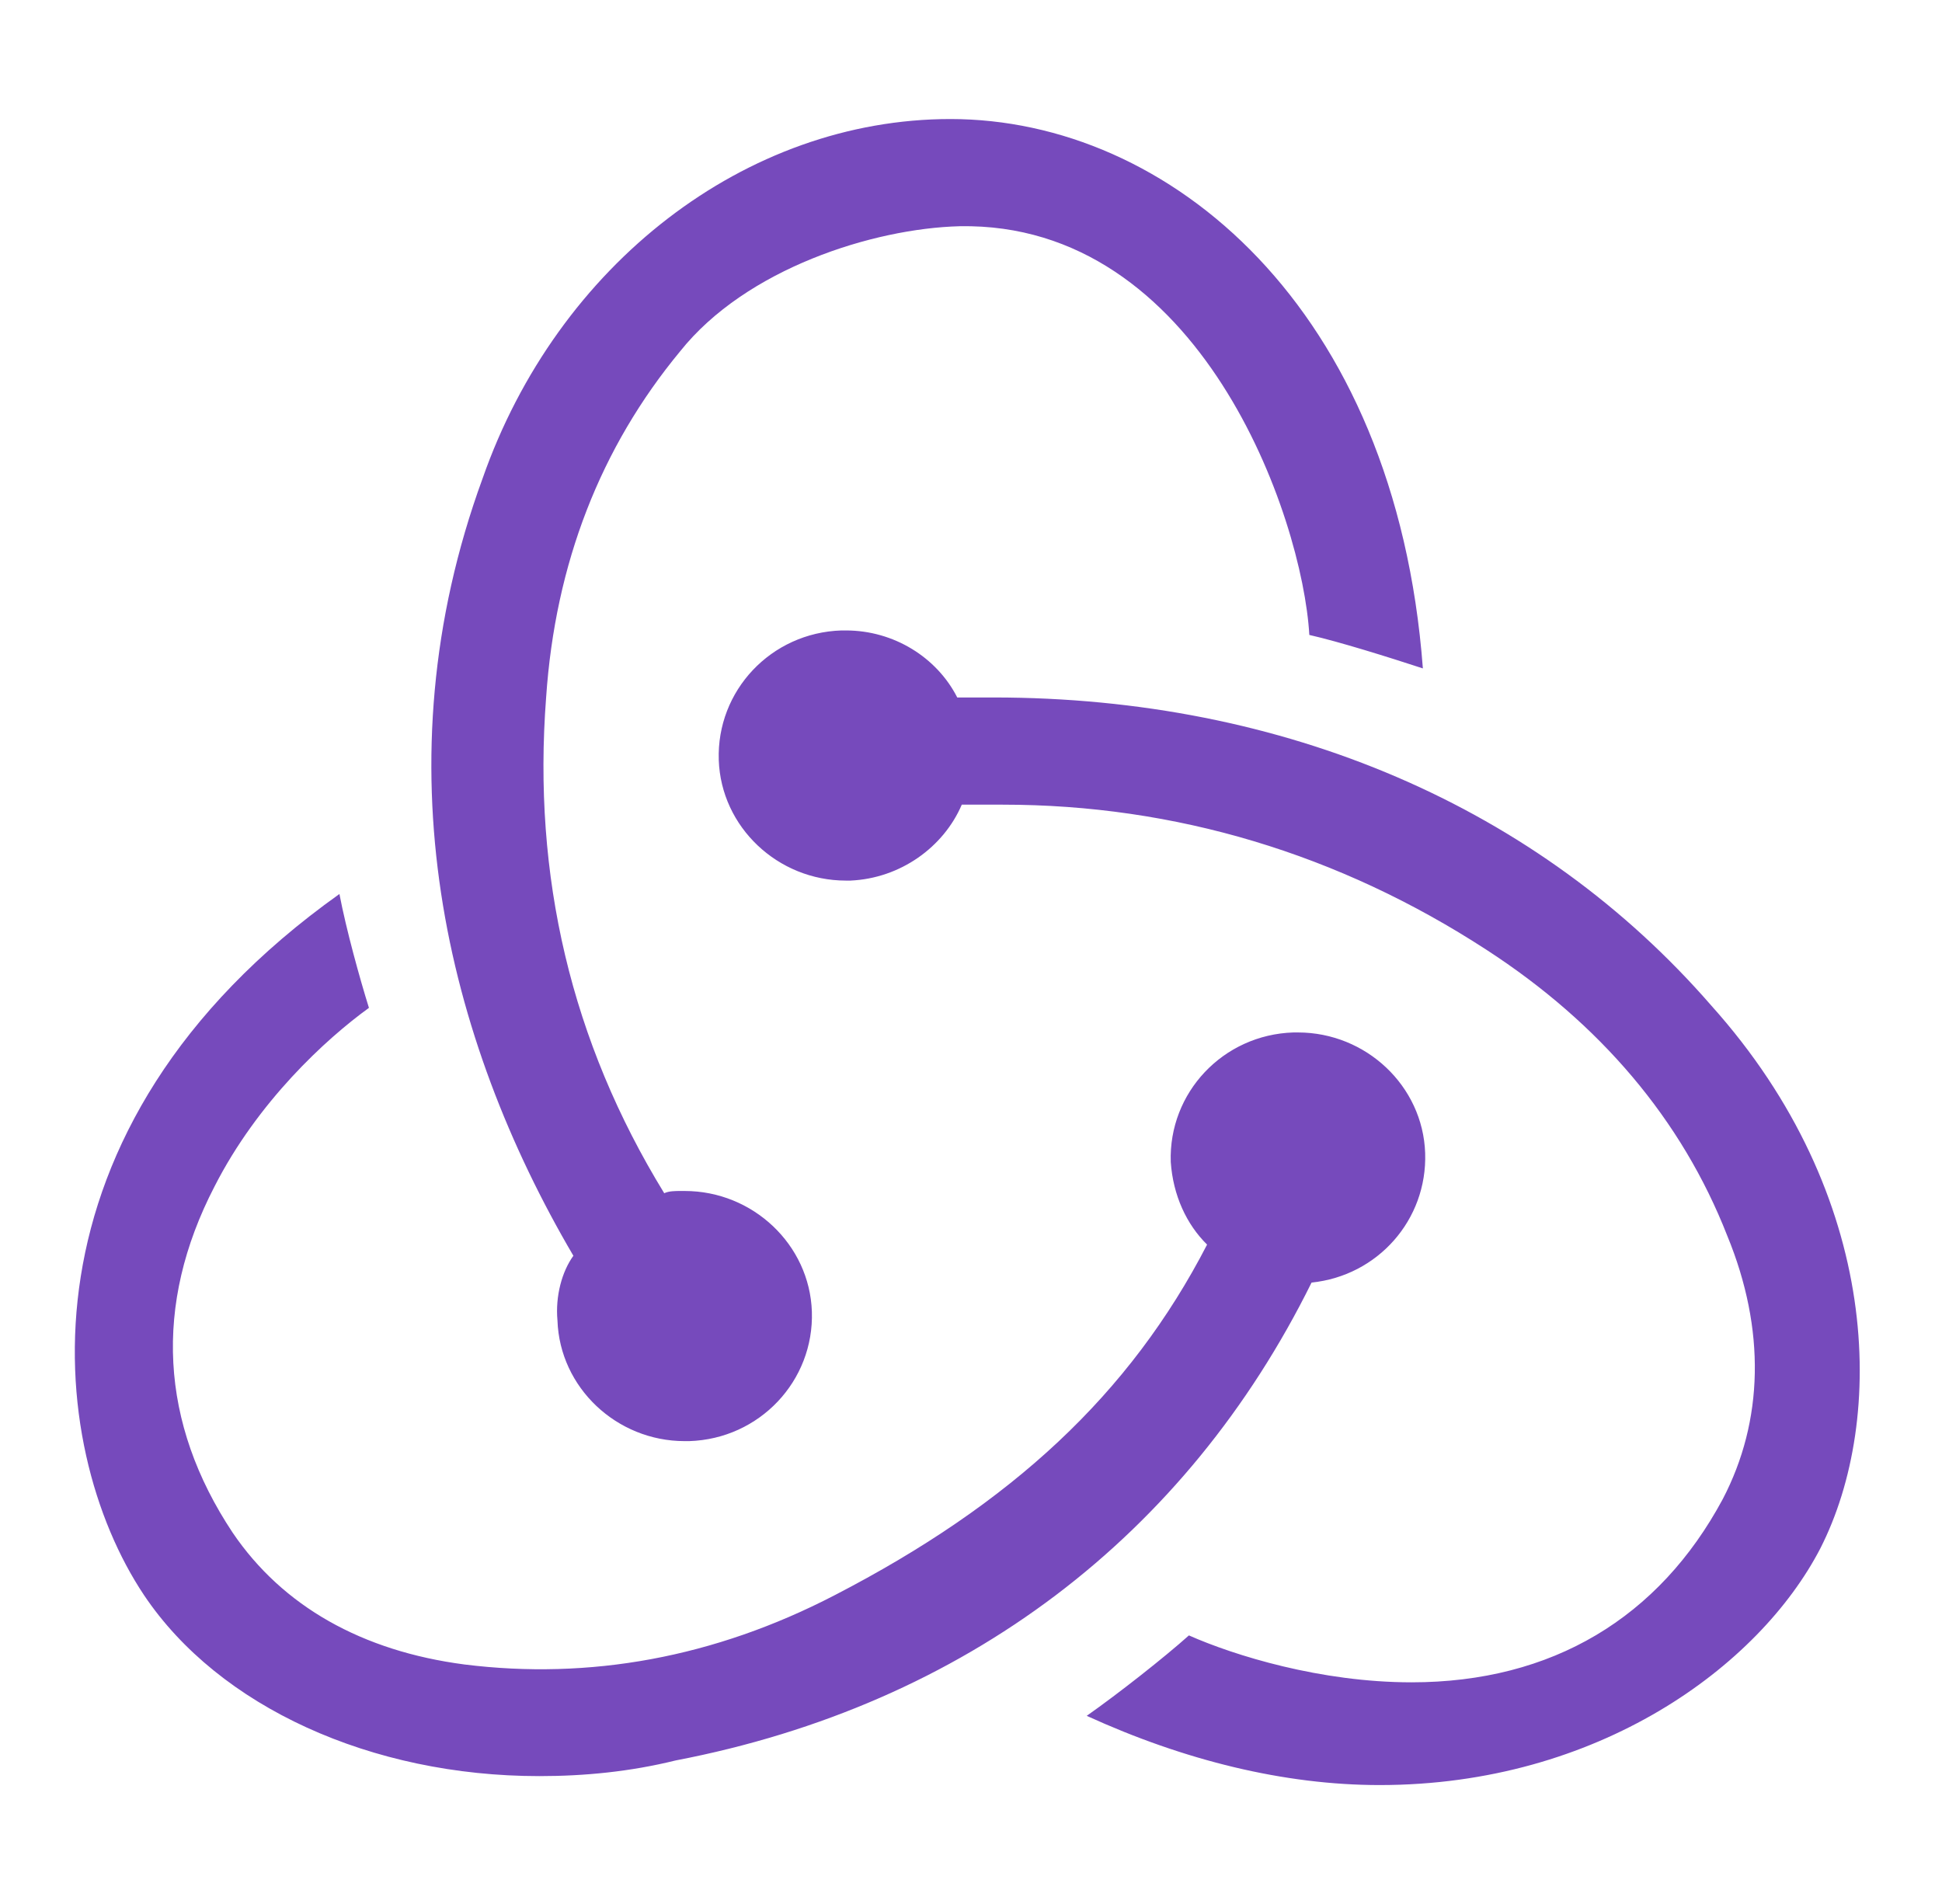
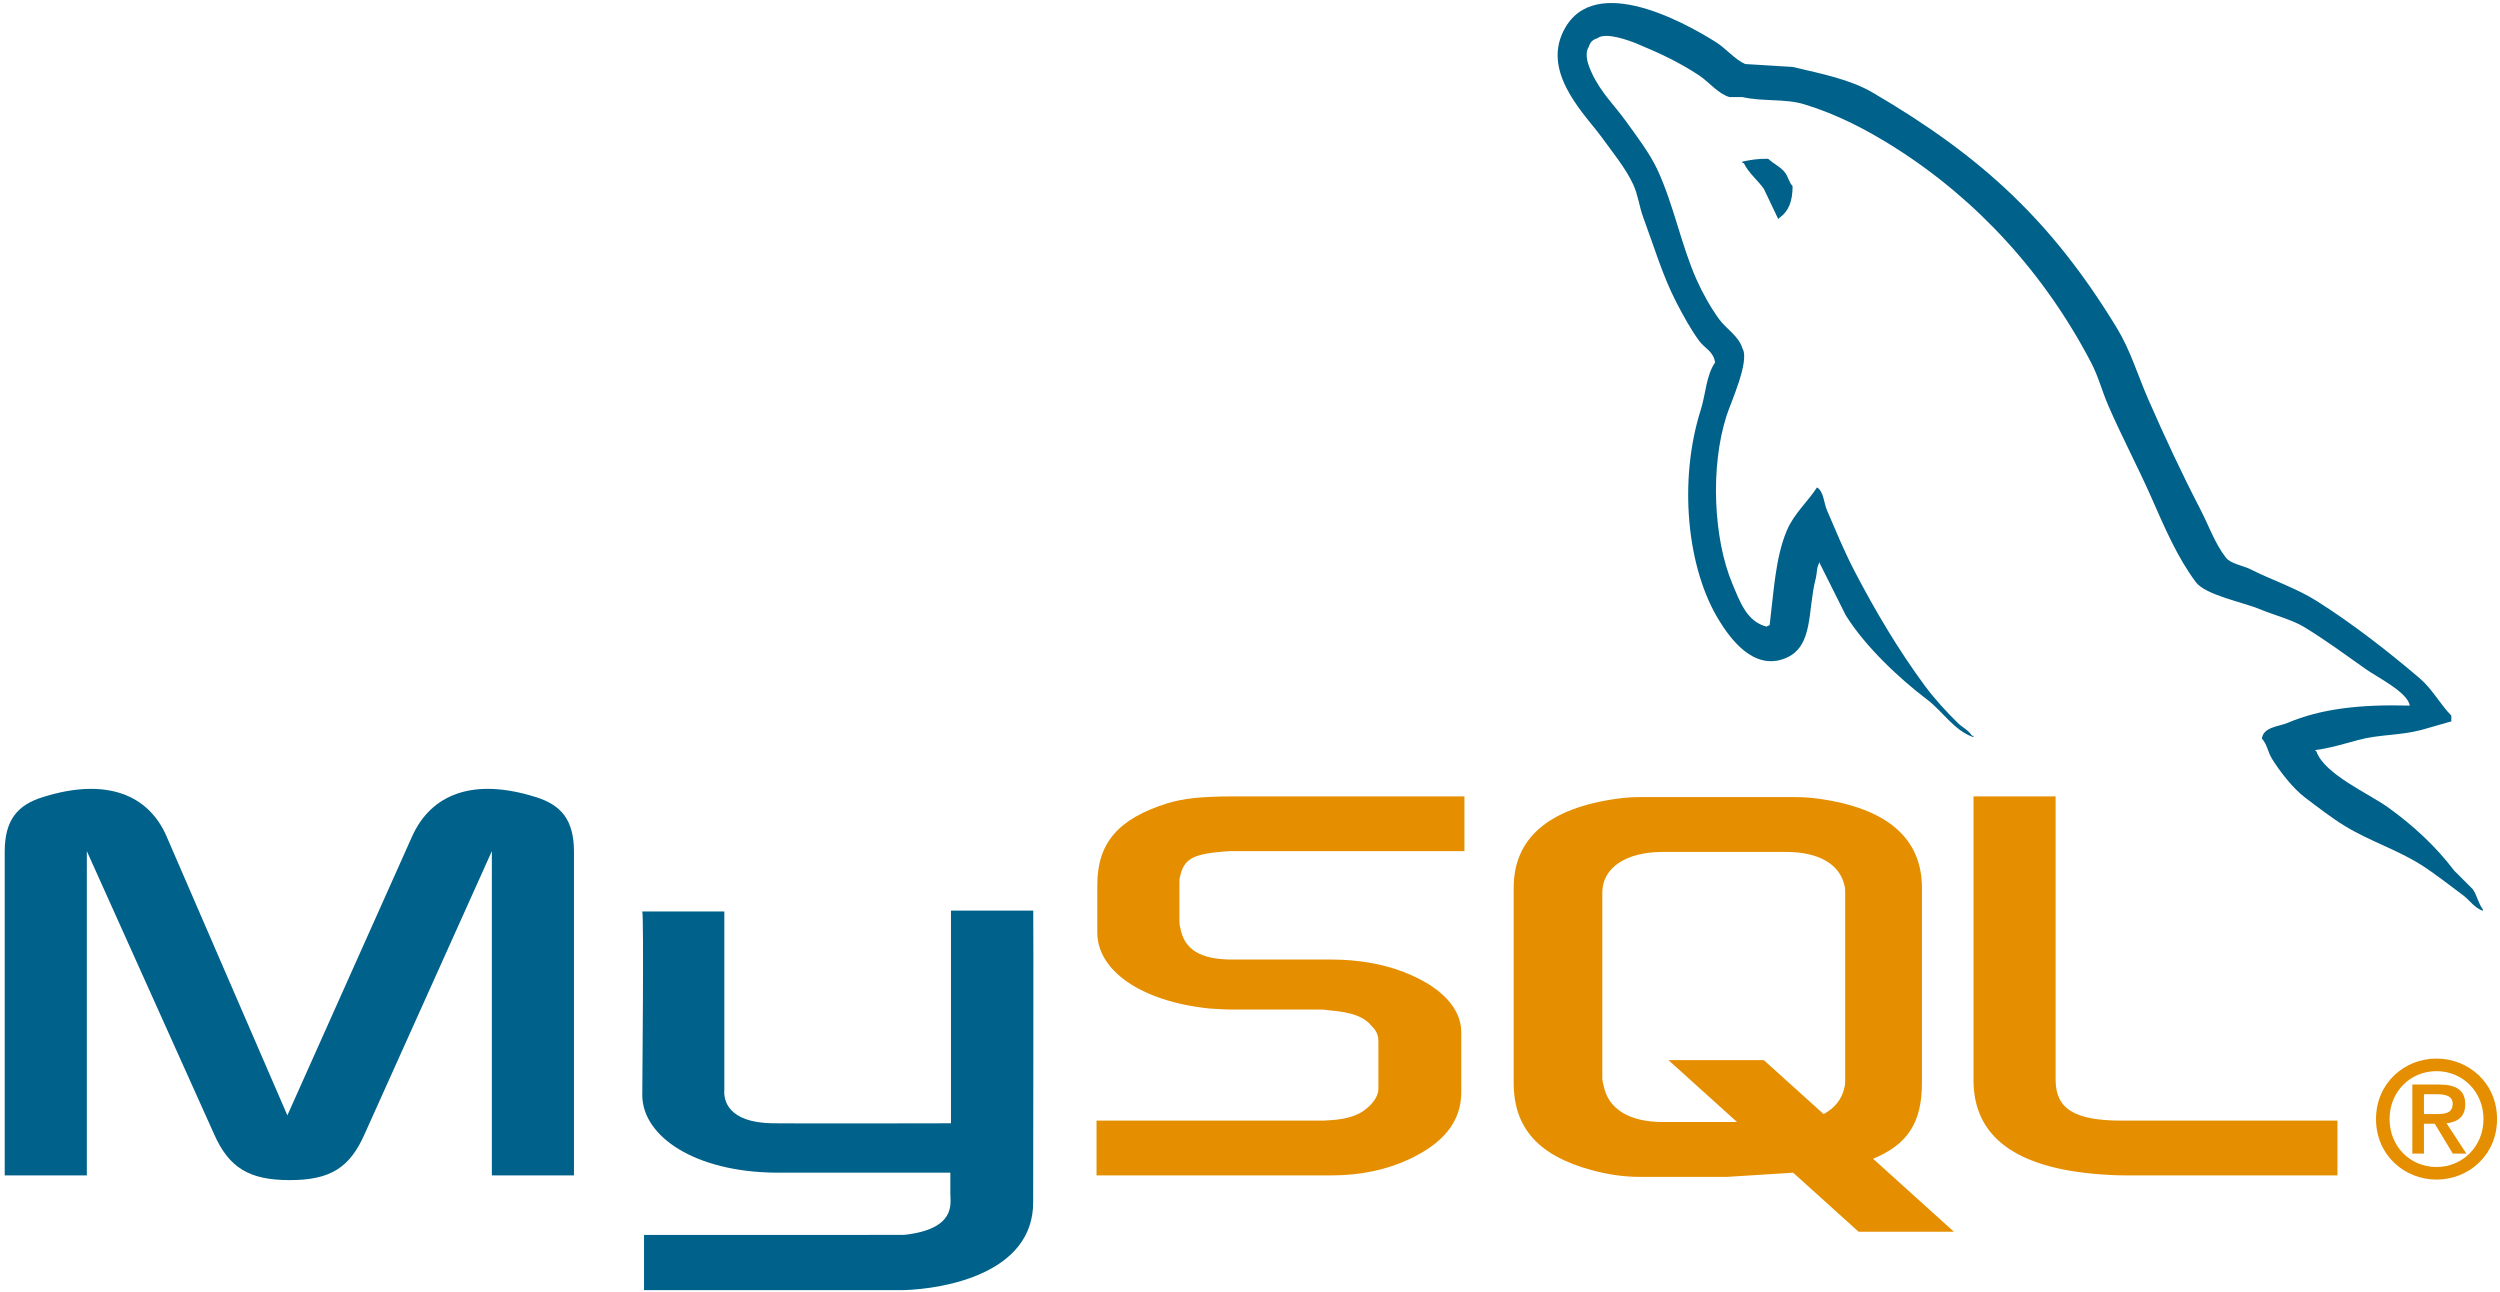
- <svg xmlns="http://www.w3.org/2000/svg" width="51" height="50" viewBox="0 0 51 50" fill="none">
-   <path d="M34.444 33.681C36.174 33.505 37.486 32.039 37.427 30.279C37.367 28.52 35.876 27.113 34.086 27.113H33.967C32.118 27.171 30.686 28.696 30.746 30.514C30.806 31.394 31.163 32.156 31.7 32.684C29.672 36.613 26.57 39.487 21.918 41.892C18.756 43.533 15.476 44.12 12.195 43.71C9.51 43.358 7.423 42.185 6.11 40.249C4.201 37.376 4.023 34.267 5.633 31.159C6.767 28.931 8.556 27.288 9.689 26.467C9.451 25.705 9.093 24.415 8.914 23.477C0.265 29.634 1.159 37.962 3.784 41.892C5.752 44.824 9.749 46.642 14.163 46.642C15.356 46.642 16.549 46.525 17.742 46.231C25.378 44.765 31.164 40.308 34.444 33.681ZM44.943 26.409C40.409 21.189 33.728 18.316 26.093 18.316H25.139C24.602 17.26 23.469 16.556 22.216 16.556H22.097C20.247 16.615 18.816 18.14 18.876 19.958C18.935 21.717 20.426 23.125 22.216 23.125H22.335C23.648 23.066 24.781 22.245 25.258 21.131H26.332C30.865 21.131 35.16 22.421 39.038 24.943C42.02 26.878 44.167 29.4 45.36 32.45C46.374 34.913 46.315 37.317 45.241 39.37C43.571 42.478 40.767 44.179 37.069 44.179C34.683 44.179 32.416 43.475 31.223 42.947C30.567 43.533 29.374 44.472 28.539 45.059C31.104 46.231 33.728 46.877 36.234 46.877C41.96 46.877 46.196 43.768 47.806 40.66C49.536 37.258 49.416 31.394 44.943 26.409ZM14.64 34.678C14.7 36.437 16.191 37.845 17.981 37.845H18.1C19.949 37.786 21.381 36.261 21.321 34.443C21.262 32.684 19.77 31.276 17.981 31.276H17.862C17.742 31.276 17.563 31.276 17.444 31.335C14.998 27.347 13.984 23.007 14.342 18.316C14.581 14.797 15.774 11.747 17.862 9.225C19.591 7.055 22.932 6 25.199 5.941C31.521 5.824 34.206 13.565 34.385 16.674C35.16 16.849 36.472 17.26 37.367 17.553C36.651 8.053 30.686 3.126 24.96 3.126C19.591 3.126 14.64 6.938 12.672 12.569C9.928 20.075 11.717 27.288 15.058 32.977C14.76 33.388 14.581 34.033 14.64 34.678Z" fill="#764ABC" />
+ <svg xmlns="http://www.w3.org/2000/svg" width="391pt" height="202pt" viewBox="0 0 391 202">
+   <g transform="translate(0.738281, 121.593)" style="fill:#00618a; fill-rule:nonzero; stroke:none; stroke-width:0.871; stroke-linecap:butt; stroke-linejoin:miter; stroke-dasharray:none;">
+     <path d="M0 62.235 C0 62.235 12.842 62.235 12.842 62.235 C12.842 62.235 12.842 11.524 12.842 11.524 C12.842 11.524 32.723 55.732 32.723 55.732 C35.068 61.083 38.279 62.976 44.576 62.976 C50.874 62.976 53.961 61.083 56.308 55.732 C56.308 55.732 76.188 11.524 76.188 11.524 C76.188 11.524 76.188 62.235 76.188 62.235 C76.188 62.235 89.03 62.235 89.03 62.235 C89.03 62.235 89.03 11.607 89.03 11.607 C89.03 6.668 87.054 4.28 82.98 3.046 C73.225 0 66.68 2.634 63.716 9.22 C63.716 9.22 44.206 52.85 44.206 52.85 C44.206 52.85 25.314 9.22 25.314 9.22 C22.474 2.634 15.806 0 6.051 3.046 C1.976 4.28 0 6.668 0 11.607 C0 11.607 0 62.235 0 62.235 Z" />
+   </g>
+   <g transform="translate(100.444, 142.416)" style="fill:#00618a; fill-rule:nonzero; stroke:none; stroke-width:0.871; stroke-linecap:butt; stroke-linejoin:miter; stroke-dasharray:none;">
+     <path d="M0.002 0.136 C0.002 0.136 12.84 0.136 12.84 0.136 C12.84 0.136 12.84 28.074 12.84 28.074 C12.72 29.592 13.327 33.154 20.362 33.265 C23.951 33.321 48.062 33.265 48.287 33.265 C48.287 33.265 48.287 0 48.287 0 C48.287 0 61.155 0 61.155 0 C61.214 0 61.142 45.364 61.143 45.557 C61.214 56.745 47.261 59.175 40.83 59.363 C40.83 59.363 0.281 59.363 0.281 59.363 C0.281 59.363 0.281 50.724 0.281 50.724 C0.352 50.724 40.8 50.732 40.902 50.722 C49.167 49.849 48.191 45.741 48.19 44.358 C48.19 44.358 48.19 40.99 48.19 40.99 C48.19 40.99 20.895 40.99 20.895 40.99 C8.196 40.873 0.109 35.331 0.009 28.955 C0 28.364 0.283 0.415 0.002 0.136 Z" />
+   </g>
+   <g transform="translate(171.496, 124.557)" style="fill:#e48e00; fill-rule:nonzero; stroke:none; stroke-width:0.871; stroke-linecap:butt; stroke-linejoin:miter; stroke-dasharray:none;">
+     <path d="M0 59.271 C0 59.271 36.92 59.271 36.92 59.271 C41.242 59.271 45.441 58.366 48.775 56.801 C54.331 54.25 57.048 50.793 57.048 46.264 C57.048 46.264 57.048 36.88 57.048 36.88 C57.048 33.175 53.961 29.717 47.91 27.413 C44.699 26.177 40.748 25.519 36.92 25.519 C36.92 25.519 21.361 25.519 21.361 25.519 C16.176 25.519 13.706 23.955 13.089 20.498 C12.965 20.086 12.965 19.756 12.965 19.345 C12.965 19.345 12.965 13.501 12.965 13.501 C12.965 13.171 12.965 12.841 13.089 12.43 C13.706 9.796 15.065 9.054 19.633 8.643 C20.004 8.643 20.497 8.56 20.868 8.56 C20.868 8.56 57.542 8.56 57.542 8.56 C57.542 8.56 57.542 0 57.542 0 C57.542 0 21.485 0 21.485 0 C16.299 0 13.582 0.329 11.113 1.069 C3.457 3.457 0.123 7.244 0.123 13.83 C0.123 13.83 0.123 21.321 0.123 21.321 C0.123 27.084 6.668 32.023 17.657 33.175 C18.893 33.257 20.127 33.339 21.361 33.339 C21.361 33.339 34.697 33.339 34.697 33.339 C35.192 33.339 35.686 33.339 36.056 33.422 C40.131 33.752 41.859 34.492 43.095 35.974 C43.835 36.714 44.082 37.456 44.082 38.279 C44.082 38.279 44.082 45.77 44.082 45.77 C44.082 46.676 43.465 47.829 42.231 48.816 C41.119 49.804 39.267 50.463 36.797 50.628 C36.303 50.628 35.933 50.71 35.439 50.71 C35.439 50.71 0 50.71 0 50.71 C0 50.71 0 59.271 0 59.271 Z" />
+   </g>
+   <g transform="translate(308.656, 124.557)" style="fill:#e48e00; fill-rule:nonzero; stroke:none; stroke-width:0.871; stroke-linecap:butt; stroke-linejoin:miter; stroke-dasharray:none;">
+     <path d="M0 44.371 C0 53.179 6.544 58.119 19.757 59.107 C20.991 59.189 22.227 59.271 23.461 59.271 C23.461 59.271 56.925 59.271 56.925 59.271 C56.925 59.271 56.925 50.71 56.925 50.71 C56.925 50.71 23.214 50.71 23.214 50.71 C15.682 50.71 12.842 48.816 12.842 44.289 C12.842 44.289 12.842 0 12.842 0 C12.842 0 0 0 0 0 C0 0 0 44.371 0 44.371 Z" />
+   </g>
+   <g transform="translate(236.74, 124.666)" style="fill:#e48e00; fill-rule:nonzero; stroke:none; stroke-width:0.871; stroke-linecap:butt; stroke-linejoin:miter; stroke-dasharray:none;">
+     <path d="M0 44.711 C0 44.711 0 14.189 0 14.189 C0 6.435 5.445 1.732 16.209 0.247 C17.323 0.083 18.561 0 19.674 0 C19.674 0 44.05 0 44.05 0 C45.287 0 46.402 0.083 47.639 0.247 C58.404 1.732 63.848 6.435 63.848 14.189 C63.848 14.189 63.848 44.711 63.848 44.711 C63.848 51.002 61.536 54.369 56.207 56.563 C56.207 56.563 68.857 67.981 68.857 67.981 C68.857 67.981 53.946 67.981 53.946 67.981 C53.946 67.981 43.712 58.743 43.712 58.743 C43.712 58.743 33.409 59.396 33.409 59.396 C33.409 59.396 19.674 59.396 19.674 59.396 C17.323 59.396 14.849 59.065 12.126 58.323 C3.96 56.096 0 51.806 0 44.711 Z M13.861 43.969 C13.861 44.382 13.984 44.794 14.108 45.289 C14.85 48.836 18.191 50.816 23.264 50.816 C23.264 50.816 34.931 50.816 34.931 50.816 C34.931 50.816 24.214 41.141 24.214 41.141 C24.214 41.141 39.125 41.141 39.125 41.141 C39.125 41.141 48.472 49.579 48.472 49.579 C50.194 48.661 51.328 47.257 51.724 45.454 C51.847 45.042 51.847 44.629 51.847 44.217 C51.847 44.217 51.847 14.932 51.847 14.932 C51.847 14.602 51.847 14.189 51.724 13.776 C50.981 10.477 47.64 8.58 42.691 8.58 C42.691 8.58 23.264 8.58 23.264 8.58 C17.573 8.58 13.861 11.055 13.861 14.932 C13.861 14.932 13.861 43.969 13.861 43.969 Z" />
+   </g>
+   <g transform="translate(241.59, -4.64258)" style="fill:#00618a; fill-rule:nonzero; stroke:none; stroke-width:0.871; stroke-linecap:butt; stroke-linejoin:miter; stroke-dasharray:none;">
+     <path d="M135.289 114.997 C127.395 114.783 121.365 115.517 116.21 117.691 C114.745 118.309 112.409 118.325 112.17 120.161 C112.975 121.005 113.1 122.265 113.74 123.303 C114.971 125.295 117.049 127.964 118.903 129.364 C120.929 130.893 123.017 132.529 125.189 133.853 C129.052 136.209 133.365 137.554 137.085 139.914 C139.277 141.305 141.455 143.057 143.594 144.627 C144.651 145.403 145.362 146.61 146.736 147.096 C146.736 147.022 146.736 146.947 146.736 146.872 C146.014 145.953 145.828 144.689 145.165 143.729 C144.193 142.757 143.22 141.784 142.247 140.811 C139.394 137.024 135.772 133.698 131.922 130.935 C128.852 128.731 121.98 125.754 120.699 122.181 C120.624 122.106 120.55 122.031 120.474 121.956 C122.651 121.711 125.2 120.923 127.209 120.385 C130.584 119.48 133.6 119.714 137.085 118.814 C138.656 118.365 140.227 117.915 141.799 117.467 C141.799 117.167 141.799 116.869 141.799 116.569 C140.037 114.761 138.781 112.369 136.86 110.733 C131.834 106.453 126.348 102.177 120.699 98.611 C117.566 96.634 113.694 95.349 110.374 93.673 C109.257 93.109 107.295 92.816 106.557 91.877 C104.813 89.653 103.863 86.835 102.518 84.245 C99.7 78.819 96.933 72.894 94.437 67.186 C92.734 63.293 91.622 59.454 89.499 55.962 C79.307 39.205 68.336 29.091 51.341 19.149 C47.725 17.035 43.371 16.2 38.77 15.109 C36.302 14.96 33.832 14.81 31.363 14.66 C29.856 14.03 28.288 12.187 26.874 11.293 C21.244 7.736 6.803 0 2.633 10.171 C0 16.591 6.568 22.855 8.917 26.108 C10.566 28.391 12.677 30.949 13.855 33.516 C14.63 35.202 14.764 36.894 15.427 38.679 C17.059 43.075 18.478 47.858 20.589 51.922 C21.656 53.978 22.832 56.144 24.181 57.982 C25.008 59.11 26.425 59.607 26.649 61.35 C25.263 63.289 25.184 66.3 24.405 68.757 C20.897 79.818 22.22 93.567 27.323 101.754 C28.889 104.267 32.577 109.657 37.648 107.59 C42.084 105.783 41.093 100.184 42.362 95.244 C42.649 94.124 42.473 93.301 43.035 92.551 C43.035 92.625 43.035 92.7 43.035 92.775 C44.382 95.469 45.729 98.162 47.076 100.855 C50.066 105.671 55.373 110.704 59.87 114.1 C62.202 115.861 64.038 118.906 67.053 119.936 C67.053 119.861 67.053 119.787 67.053 119.711 C66.977 119.711 66.903 119.711 66.828 119.711 C66.244 118.8 65.33 118.423 64.584 117.691 C62.827 115.969 60.874 113.828 59.421 111.855 C55.331 106.302 51.716 100.224 48.423 93.897 C46.85 90.877 45.483 87.544 44.157 84.47 C43.646 83.284 43.652 81.492 42.587 80.878 C41.135 83.131 38.996 84.952 37.873 87.612 C36.077 91.864 35.845 97.05 35.18 102.427 C34.786 102.568 34.961 102.471 34.73 102.651 C31.604 101.897 30.505 98.679 29.344 95.918 C26.405 88.936 25.859 77.692 28.445 69.655 C29.114 67.576 32.138 61.026 30.914 59.105 C30.33 57.188 28.402 56.08 27.323 54.615 C25.988 52.805 24.655 50.421 23.731 48.33 C21.326 42.886 20.203 36.774 17.671 31.271 C16.461 28.641 14.414 25.979 12.733 23.64 C10.872 21.049 8.788 19.141 7.346 16.007 C6.833 14.894 6.136 13.111 6.897 11.967 C7.139 11.194 7.48 10.872 8.244 10.62 C9.546 9.616 13.172 10.954 14.528 11.518 C18.128 13.013 21.132 14.437 24.181 16.456 C25.645 17.427 27.125 19.304 28.894 19.823 C29.567 19.823 30.241 19.823 30.914 19.823 C34.074 20.55 37.614 20.049 40.566 20.945 C45.784 22.531 50.46 24.998 54.707 27.68 C67.645 35.849 78.223 47.478 85.459 61.35 C86.623 63.583 87.127 65.715 88.152 68.084 C90.221 72.861 92.827 77.777 94.885 82.449 C96.939 87.11 98.941 91.814 101.844 95.693 C103.371 97.732 109.266 98.826 111.945 99.958 C113.823 100.752 116.9 101.579 118.679 102.651 C122.077 104.701 125.369 107.141 128.556 109.386 C130.149 110.508 135.045 112.969 135.289 114.997 Z" />
+   </g>
+   <g transform="translate(272.504, 24.8027)" style="fill:#00618a; fill-rule:evenodd; stroke:none; stroke-width:0.871; stroke-linecap:butt; stroke-linejoin:miter; stroke-dasharray:none;">
+     <path d="M4.041 0.03 C2.395 0 1.231 0.21 0 0.479 C0 0.554 0 0.629 0 0.703 C0.075 0.703 0.15 0.703 0.225 0.703 C1.01 2.316 2.396 3.354 3.367 4.744 C4.115 6.316 4.863 7.887 5.612 9.457 C5.686 9.383 5.762 9.308 5.836 9.233 C7.226 8.254 7.863 6.687 7.856 4.295 C7.299 3.709 7.217 2.974 6.734 2.274 C6.092 1.343 4.85 0.814 4.041 0.03 Z" />
+   </g>
+   <g transform="translate(371.609, 165.56)" style="fill:#e48e00; fill-rule:evenodd; stroke:none; stroke-width:1; stroke-linecap:butt; stroke-linejoin:miter; stroke-dasharray:none;">
+     <path d="M0 9.463 C0 15.117 4.467 18.927 9.464 18.927 C14.461 18.927 18.928 15.117 18.928 9.463 C18.928 3.81 14.461 0 9.464 0 C4.467 0 0 3.81 0 9.463 Z M16.808 9.463 C16.808 13.753 13.528 16.959 9.464 16.959 C5.351 16.959 2.12 13.753 2.12 9.463 C2.12 5.173 5.351 1.967 9.464 1.967 C13.528 1.967 16.808 5.173 16.808 9.463 Z M12.014 14.864 C12.014 14.864 14.133 14.864 14.133 14.864 C14.133 14.864 11.03 10.12 11.03 10.12 C12.695 9.943 13.956 9.135 13.956 7.167 C13.956 4.971 12.569 4.063 9.894 4.063 C9.894 4.063 5.679 4.063 5.679 4.063 C5.679 4.063 5.679 14.864 5.679 14.864 C5.679 14.864 7.496 14.864 7.496 14.864 C7.496 14.864 7.496 10.195 7.496 10.195 C7.496 10.195 9.187 10.195 9.187 10.195 C9.187 10.195 12.014 14.864 12.014 14.864 Z M7.496 8.681 C7.496 8.681 7.496 5.577 7.496 5.577 C7.496 5.577 9.59 5.577 9.59 5.577 C10.676 5.577 11.988 5.779 11.988 7.041 C11.988 8.554 10.802 8.681 9.439 8.681 C9.439 8.681 7.496 8.681 7.496 8.681 Z" />
+   </g>
</svg>
